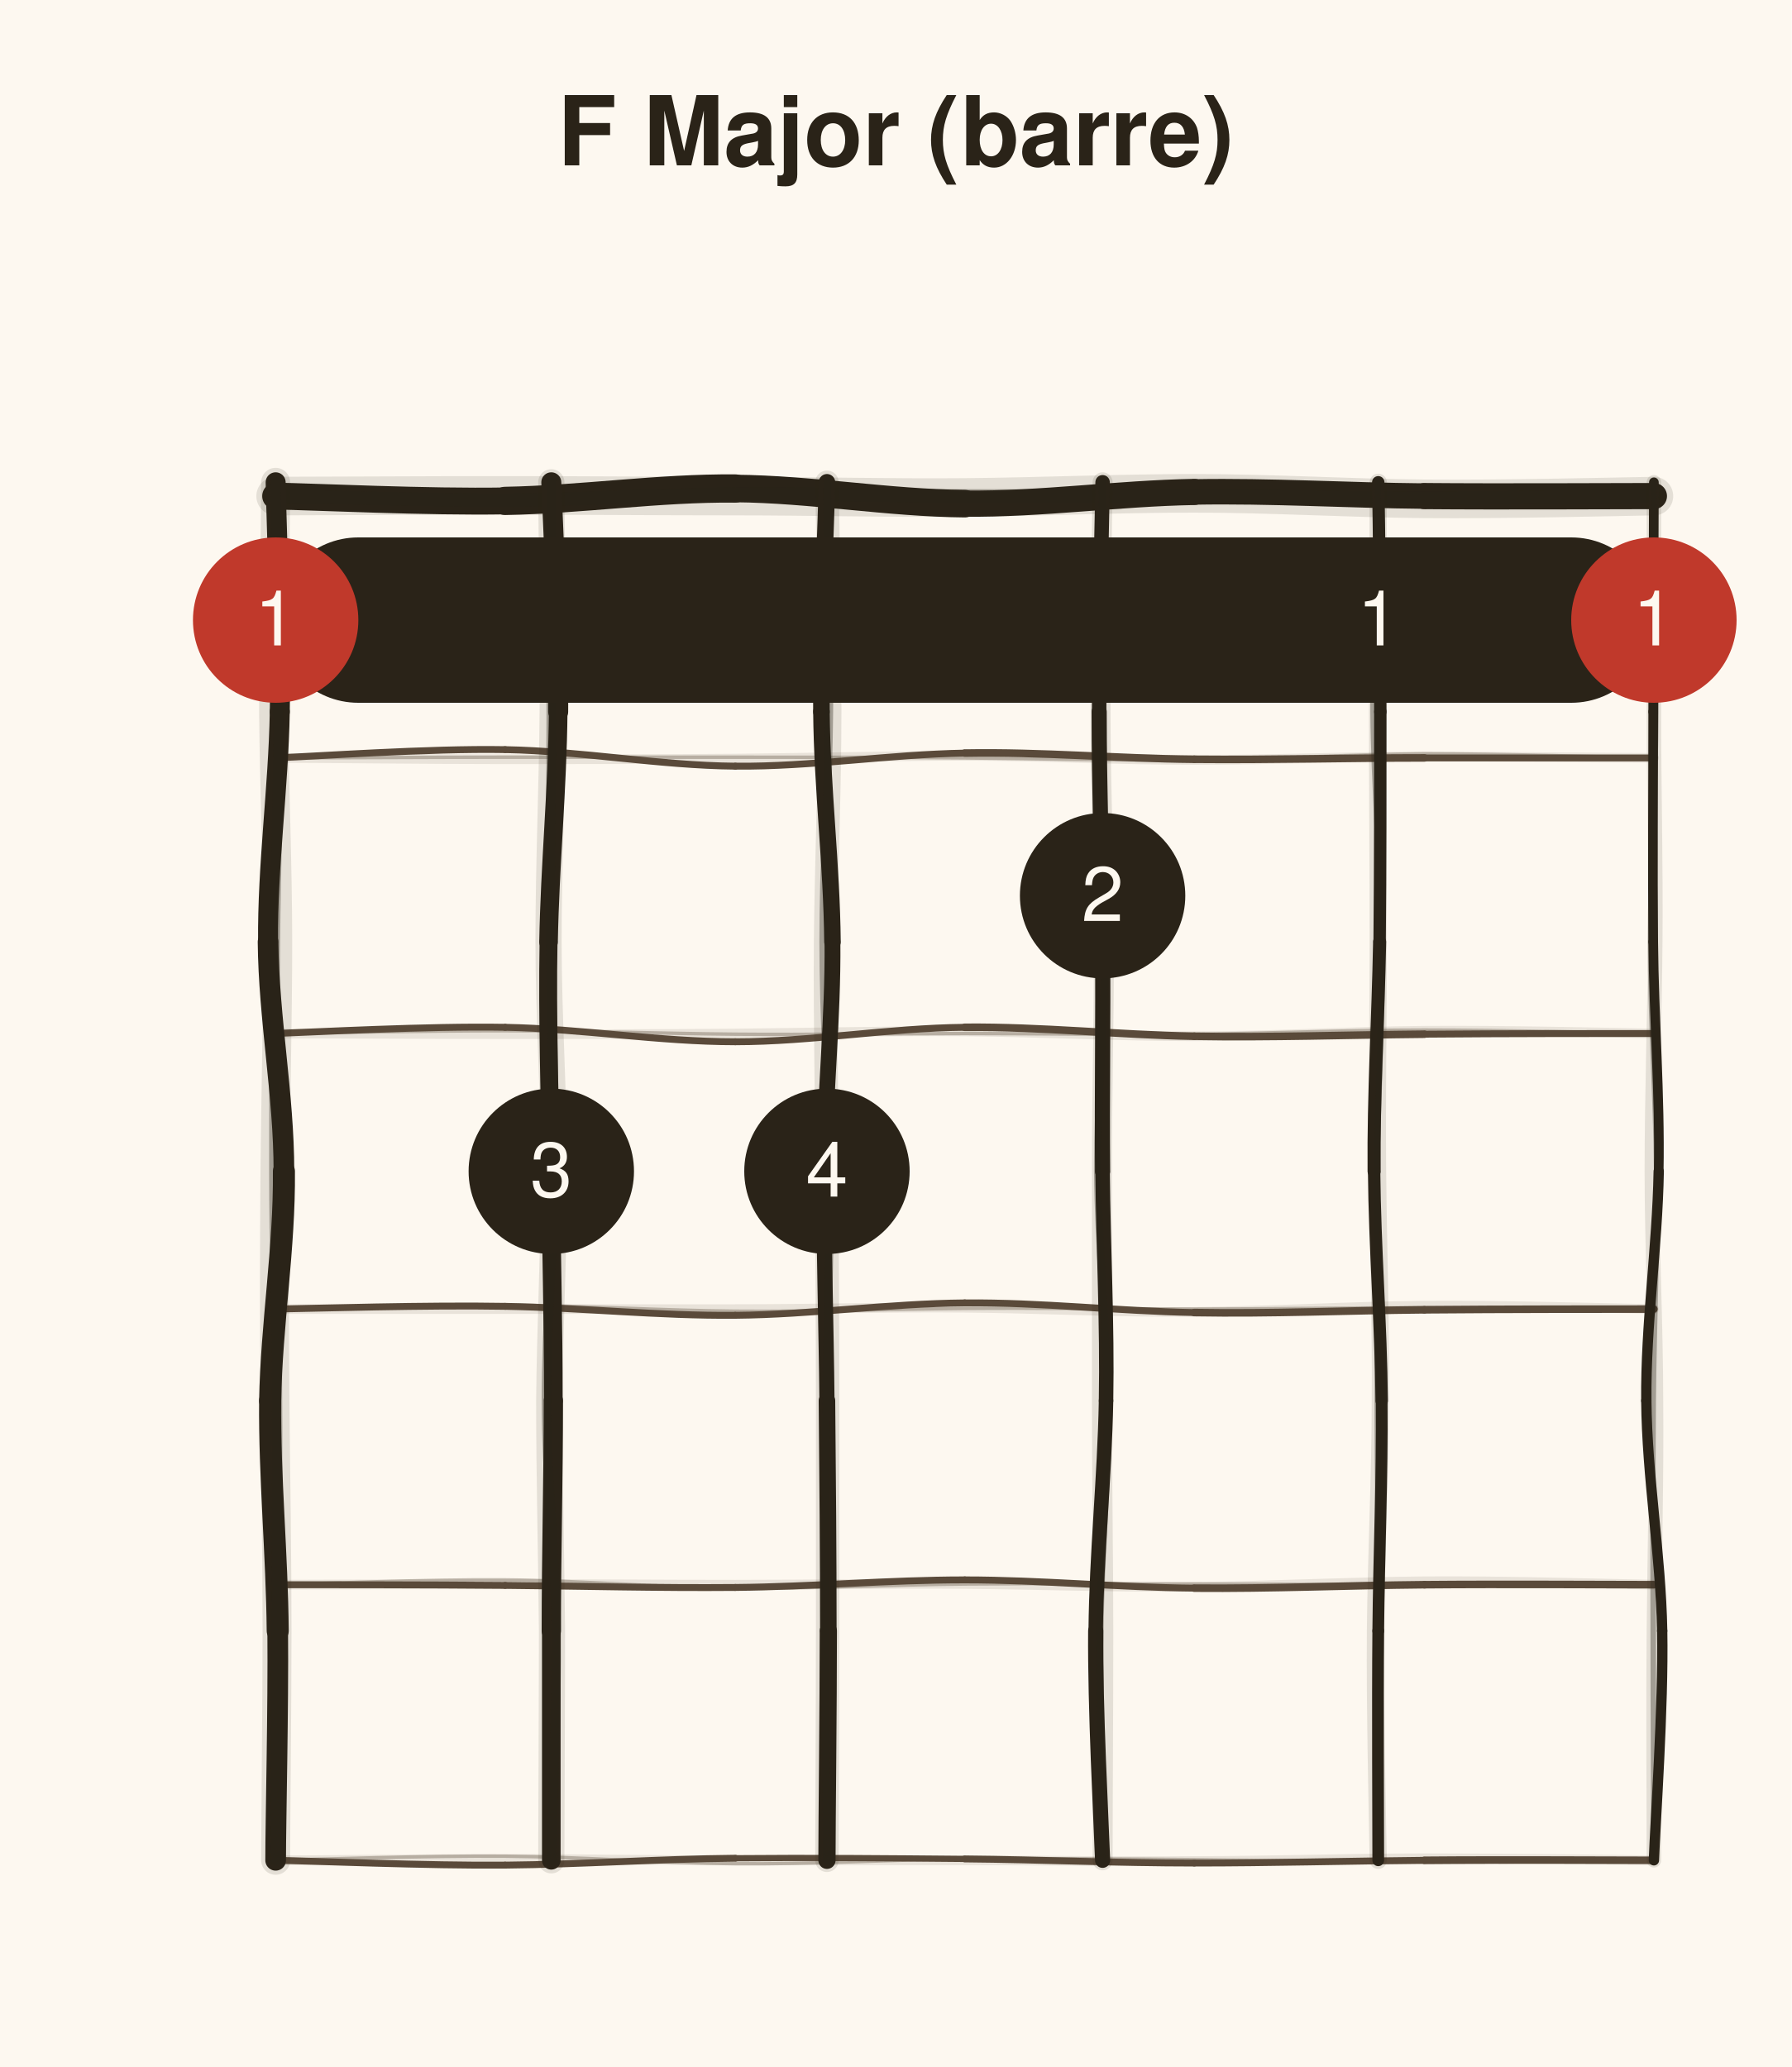
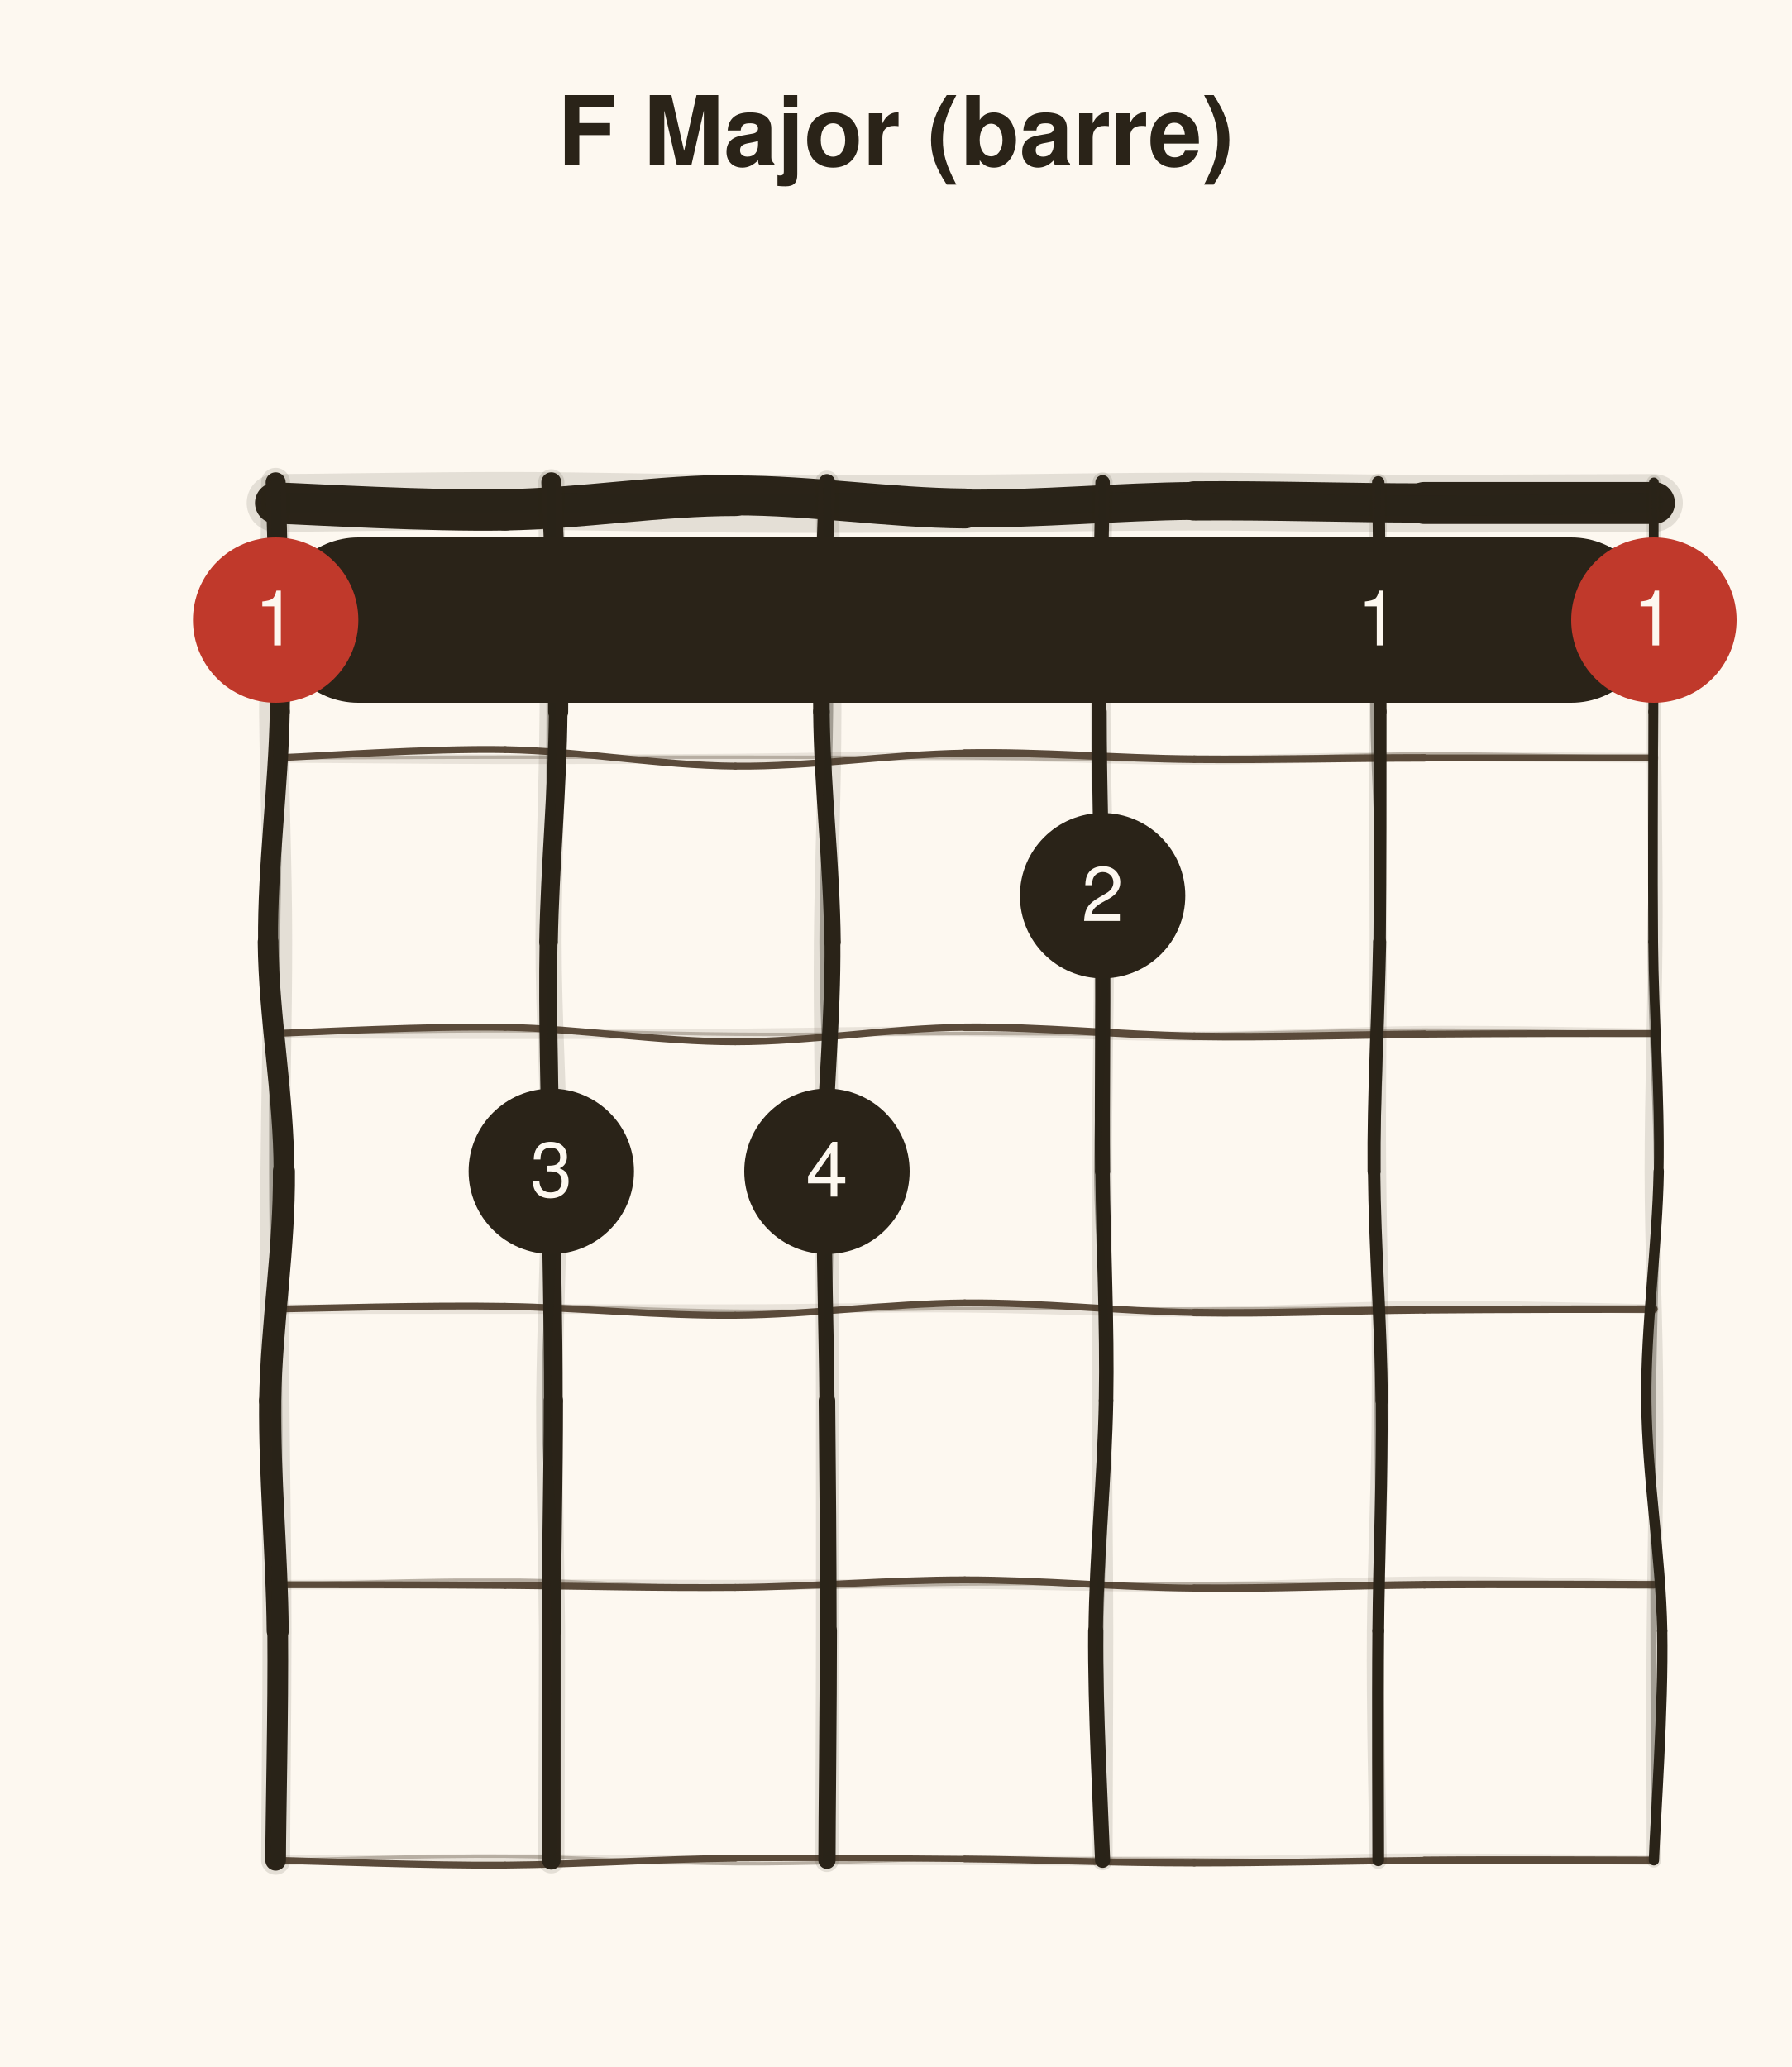
<svg xmlns="http://www.w3.org/2000/svg" width="260" height="300">
  <rect x="0" y="0" width="260" height="300" fill="#fdf8f0" />
  <g>
-     <path stroke="#2a2318" stroke-width="5.6" stroke-linecap="round" d="M 40 72 C 45.5,72 62.2,71.9 73.3,71.9 C 84.4,71.9 95.6,72 106.7,72 C 117.8,72 128.9,72.3 140,72.2 C 151.1,72.1 162.2,71.6 173.3,71.6 C 184.4,71.6 195.6,72.3 206.7,72.4 C 217.8,72.5 234.4,72.1 240,72" fill="none" stroke-opacity="0.12" />
-     <path stroke="#2a2318" stroke-width="3.9" stroke-linecap="round" d="M 40,72 C 45.5,72.1 62.2,72.9 73.3,72.7" fill="none" />
-     <path stroke="#2a2318" stroke-width="4.1" stroke-linecap="round" d="M 73.3,72.7 C 84.4,72.5 95.6,70.8 106.7,70.9" fill="none" />
-     <path stroke="#2a2318" stroke-width="4" stroke-linecap="round" d="M 106.7,70.9 C 117.8,71 128.9,73 140,73.1" fill="none" />
-     <path stroke="#2a2318" stroke-width="3.8" stroke-linecap="round" d="M 140,73.1 C 151.1,73.2 162.2,71.6 173.3,71.4" fill="none" />
-     <path stroke="#2a2318" stroke-width="3.7" stroke-linecap="round" d="M 173.3,71.4 C 184.4,71.2 195.6,71.9 206.7,72" fill="none" />
-     <path stroke="#2a2318" stroke-width="3.8" stroke-linecap="round" d="M 206.7,72 C 217.8,72.1 234.4,72 240,72" fill="none" />
-     <path stroke="#2a2318" stroke-width="2" stroke-linecap="round" d="M 40 72 C 45.5,72.1 62.2,72.6 73.3,72.6 C 84.4,72.5 95.6,71.8 106.7,71.7 C 117.8,71.6 128.9,72 140,72 C 151.1,72 162.2,72 173.3,72 C 184.4,72 195.6,72.3 206.7,72.3 C 217.8,72.3 234.4,72 240,72" fill="none" stroke-opacity="0.35" />
+     <path stroke="#2a2318" stroke-width="8.4" stroke-linecap="round" d="M 40 73 C 45.5,73 62.2,72.7 73.3,72.7 C 84.4,72.7 95.6,73 106.7,73.1 C 117.8,73.2 128.9,73.1 140,73.1 C 151.1,73 162.2,72.8 173.3,72.8 C 184.4,72.8 195.6,73.1 206.7,73.1 C 217.8,73.1 234.4,73 240,73" fill="none" stroke-opacity="0.12" />
+     <path stroke="#2a2318" stroke-width="6" stroke-linecap="round" d="M 40,73 C 45.5,73.2 62.2,74.2 73.3,74" fill="none" />
+     <path stroke="#2a2318" stroke-width="6" stroke-linecap="round" d="M 73.3,74 C 84.4,73.8 95.6,71.9 106.7,71.9" fill="none" />
+     <path stroke="#2a2318" stroke-width="5.8" stroke-linecap="round" d="M 106.7,71.9 C 117.8,71.9 128.9,73.7 140,73.8" fill="none" />
+     <path stroke="#2a2318" stroke-width="5.5" stroke-linecap="round" d="M 140,73.8 C 151.1,73.9 162.2,72.8 173.3,72.7" fill="none" />
+     <path stroke="#2a2318" stroke-width="5.7" stroke-linecap="round" d="M 173.3,72.7 C 184.4,72.6 195.6,73 206.7,73" fill="none" />
+     <path stroke="#2a2318" stroke-width="6.1" stroke-linecap="round" d="M 206.7,73 C 217.8,73 234.4,73 240,73" fill="none" />
+     <path stroke="#2a2318" stroke-width="3" stroke-linecap="round" d="M 40 73 C 45.5,73 62.2,73 73.3,73 C 84.4,73 95.6,73.2 106.7,73.2 C 117.8,73.2 128.9,72.8 140,72.8 C 151.1,72.8 162.2,72.9 173.3,73 C 184.4,73.1 195.6,73.4 206.7,73.4 C 217.8,73.4 234.4,73.1 240,73" fill="none" stroke-opacity="0.35" />
  </g>
  <g>
    <path stroke="#5a4a3a" stroke-width="1.4" stroke-linecap="round" d="M 40 110 C 45.5,110 62.2,110.2 73.3,110.2 C 84.4,110.2 95.6,110.2 106.7,110.1 C 117.8,110 128.9,109.7 140,109.7 C 151.1,109.7 162.2,110.3 173.3,110.3 C 184.4,110.3 195.6,109.8 206.7,109.8 C 217.8,109.8 234.4,110 240,110" fill="none" stroke-opacity="0.12" />
    <path stroke="#5a4a3a" stroke-width="1" stroke-linecap="round" d="M 40,110 C 45.5,109.8 62.2,108.6 73.3,108.8" fill="none" />
    <path stroke="#5a4a3a" stroke-width="1" stroke-linecap="round" d="M 73.3,108.8 C 84.4,109 95.6,111.1 106.7,111.2" fill="none" />
    <path stroke="#5a4a3a" stroke-width="1" stroke-linecap="round" d="M 106.7,111.2 C 117.8,111.3 128.9,109.5 140,109.3" fill="none" />
    <path stroke="#5a4a3a" stroke-width="1.1" stroke-linecap="round" d="M 140,109.3 C 151.1,109.1 162.2,110.1 173.3,110.2" fill="none" />
    <path stroke="#5a4a3a" stroke-width="1.1" stroke-linecap="round" d="M 173.3,110.2 C 184.4,110.3 195.6,110 206.7,110" fill="none" />
    <path stroke="#5a4a3a" stroke-width="1" stroke-linecap="round" d="M 206.7,110 C 217.8,110 234.4,110 240,110" fill="none" />
    <path stroke="#5a4a3a" stroke-width="0.5" stroke-linecap="round" d="M 40 110 C 45.5,110 62.2,109.9 73.3,109.9 C 84.4,109.9 95.6,109.9 106.7,109.9 C 117.8,109.9 128.9,109.9 140,110 C 151.1,110.1 162.2,110.4 173.3,110.3 C 184.4,110.2 195.6,109.5 206.7,109.4 C 217.8,109.4 234.4,109.9 240,110" fill="none" stroke-opacity="0.35" />
  </g>
  <g>
    <path stroke="#5a4a3a" stroke-width="1.4" stroke-linecap="round" d="M 40 150 C 45.5,150 62.2,150.1 73.3,150.1 C 84.4,150.1 95.6,150.1 106.7,150 C 117.8,149.9 128.9,149.6 140,149.7 C 151.1,149.8 162.2,150.4 173.3,150.4 C 184.4,150.4 195.6,149.7 206.7,149.6 C 217.8,149.5 234.4,149.9 240,150" fill="none" stroke-opacity="0.12" />
    <path stroke="#5a4a3a" stroke-width="1" stroke-linecap="round" d="M 40,150 C 45.5,149.8 62.2,148.9 73.3,149.1" fill="none" />
    <path stroke="#5a4a3a" stroke-width="1" stroke-linecap="round" d="M 73.3,149.1 C 84.4,149.3 95.6,151.2 106.7,151.2" fill="none" />
    <path stroke="#5a4a3a" stroke-width="1" stroke-linecap="round" d="M 106.7,151.2 C 117.8,151.2 128.9,149.2 140,149.1" fill="none" />
    <path stroke="#5a4a3a" stroke-width="1.1" stroke-linecap="round" d="M 140,149.1 C 151.1,149 162.2,150.2 173.3,150.4" fill="none" />
    <path stroke="#5a4a3a" stroke-width="1.1" stroke-linecap="round" d="M 173.3,150.4 C 184.4,150.6 195.6,150.2 206.7,150.1" fill="none" />
    <path stroke="#5a4a3a" stroke-width="1" stroke-linecap="round" d="M 206.7,150.1 C 217.8,150 234.4,150 240,150" fill="none" />
    <path stroke="#5a4a3a" stroke-width="0.5" stroke-linecap="round" d="M 40 150 C 45.5,149.9 62.2,149.6 73.3,149.6 C 84.4,149.6 95.6,150 106.7,150.1 C 117.8,150.2 128.9,150 140,150 C 151.1,150 162.2,150.2 173.3,150.1 C 184.4,150 195.6,149.5 206.7,149.5 C 217.8,149.5 234.4,149.9 240,150" fill="none" stroke-opacity="0.35" />
  </g>
  <g>
    <path stroke="#5a4a3a" stroke-width="1.4" stroke-linecap="round" d="M 40 190 C 45.5,190 62.2,190 73.3,190 C 84.4,190 95.6,190 106.7,190 C 117.8,190 128.9,189.7 140,189.8 C 151.1,189.9 162.2,190.5 173.3,190.4 C 184.4,190.3 195.6,189.6 206.7,189.5 C 217.8,189.4 234.4,189.9 240,190" fill="none" stroke-opacity="0.12" />
    <path stroke="#5a4a3a" stroke-width="1" stroke-linecap="round" d="M 40,190 C 45.5,189.9 62.2,189.4 73.3,189.6" fill="none" />
    <path stroke="#5a4a3a" stroke-width="1" stroke-linecap="round" d="M 73.3,189.6 C 84.4,189.8 95.6,191 106.7,190.9" fill="none" />
    <path stroke="#5a4a3a" stroke-width="1" stroke-linecap="round" d="M 106.7,190.9 C 117.8,190.8 128.9,189.2 140,189.1" fill="none" />
    <path stroke="#5a4a3a" stroke-width="1" stroke-linecap="round" d="M 140,189.1 C 151.1,189 162.2,190.3 173.3,190.5" fill="none" />
    <path stroke="#5a4a3a" stroke-width="1.1" stroke-linecap="round" d="M 173.3,190.5 C 184.4,190.7 195.6,190.2 206.7,190.1" fill="none" />
    <path stroke="#5a4a3a" stroke-width="1.1" stroke-linecap="round" d="M 206.7,190.1 C 217.8,190 234.4,190 240,190" fill="none" />
    <path stroke="#5a4a3a" stroke-width="0.5" stroke-linecap="round" d="M 40 190 C 45.5,189.9 62.2,189.3 73.3,189.4 C 84.4,189.5 95.6,190.2 106.7,190.3 C 117.8,190.4 128.9,190 140,189.9 C 151.1,189.8 162.2,190 173.3,190 C 184.4,190 195.6,189.8 206.7,189.8 C 217.8,189.8 234.4,190 240,190" fill="none" stroke-opacity="0.35" />
  </g>
  <g>
    <path stroke="#5a4a3a" stroke-width="1.4" stroke-linecap="round" d="M 40 230 C 45.5,230 62.2,229.9 73.3,229.9 C 84.4,229.9 95.6,230 106.7,230 C 117.8,230 128.9,229.8 140,229.9 C 151.1,230 162.2,230.4 173.3,230.3 C 184.4,230.2 195.6,229.6 206.7,229.5 C 217.8,229.4 234.4,229.9 240,230" fill="none" stroke-opacity="0.12" />
    <path stroke="#5a4a3a" stroke-width="1" stroke-linecap="round" d="M 40,230 C 45.5,230 62.2,230 73.3,230.1" fill="none" />
    <path stroke="#5a4a3a" stroke-width="1" stroke-linecap="round" d="M 73.3,230.1 C 84.4,230.2 95.6,230.5 106.7,230.4" fill="none" />
    <path stroke="#5a4a3a" stroke-width="1" stroke-linecap="round" d="M 106.7,230.4 C 117.8,230.3 128.9,229.3 140,229.3" fill="none" />
    <path stroke="#5a4a3a" stroke-width="1" stroke-linecap="round" d="M 140,229.3 C 151.1,229.3 162.2,230.4 173.3,230.5" fill="none" />
    <path stroke="#5a4a3a" stroke-width="1.1" stroke-linecap="round" d="M 173.3,230.5 C 184.4,230.6 195.6,230.1 206.7,230" fill="none" />
    <path stroke="#5a4a3a" stroke-width="1.1" stroke-linecap="round" d="M 206.7,230 C 217.8,229.9 234.4,230 240,230" fill="none" />
    <path stroke="#5a4a3a" stroke-width="0.5" stroke-linecap="round" d="M 40 230 C 45.5,229.9 62.2,229.2 73.3,229.3 C 84.4,229.4 95.6,230.4 106.7,230.5 C 117.8,230.6 128.9,230 140,229.9 C 151.1,229.8 162.2,229.9 173.3,229.9 C 184.4,229.9 195.6,230 206.7,230 C 217.8,230 234.4,230 240,230" fill="none" stroke-opacity="0.35" />
  </g>
  <g>
    <path stroke="#5a4a3a" stroke-width="1.4" stroke-linecap="round" d="M 40 270 C 45.5,270 62.2,269.8 73.3,269.8 C 84.4,269.8 95.6,270 106.7,270 C 117.8,270 128.9,270 140,270 C 151.1,270 162.2,270.2 173.3,270.1 C 184.4,270.1 195.6,269.7 206.7,269.7 C 217.8,269.7 234.4,269.9 240,270" fill="none" stroke-opacity="0.12" />
    <path stroke="#5a4a3a" stroke-width="1" stroke-linecap="round" d="M 40,270 C 45.5,270.1 62.2,270.8 73.3,270.7" fill="none" />
    <path stroke="#5a4a3a" stroke-width="1" stroke-linecap="round" d="M 73.3,270.7 C 84.4,270.6 95.6,269.8 106.7,269.7" fill="none" />
    <path stroke="#5a4a3a" stroke-width="0.9" stroke-linecap="round" d="M 106.7,269.7 C 117.8,269.6 128.9,269.7 140,269.8" fill="none" />
    <path stroke="#5a4a3a" stroke-width="1" stroke-linecap="round" d="M 140,269.8 C 151.1,269.9 162.2,270.4 173.3,270.4" fill="none" />
    <path stroke="#5a4a3a" stroke-width="1" stroke-linecap="round" d="M 173.3,270.4 C 184.4,270.4 195.6,270.1 206.7,270" fill="none" />
    <path stroke="#5a4a3a" stroke-width="1.1" stroke-linecap="round" d="M 206.7,270 C 217.8,269.9 234.4,270 240,270" fill="none" />
    <path stroke="#5a4a3a" stroke-width="0.5" stroke-linecap="round" d="M 40 270 C 45.5,269.9 62.2,269.3 73.3,269.4 C 84.4,269.5 95.6,270.4 106.7,270.5 C 117.8,270.6 128.9,269.9 140,269.8 C 151.1,269.7 162.2,269.8 173.3,269.9 C 184.4,270 195.6,270.3 206.7,270.3 C 217.8,270.3 234.4,270.1 240,270" fill="none" stroke-opacity="0.35" />
  </g>
  <g>
    <path stroke="#2a2318" stroke-width="4.2" stroke-linecap="round" d="M 40 70 C 40,75.5 39.7,92.2 39.7,103.3 C 39.8,114.4 40.3,125.6 40.3,136.7 C 40.3,147.8 40,158.9 39.9,170 C 39.8,181.1 39.8,192.2 39.9,203.3 C 40,214.4 40.2,225.6 40.2,236.7 C 40.2,247.8 40,264.4 40,270" fill="none" stroke-opacity="0.12" />
    <path stroke="#2a2318" stroke-width="2.9" stroke-linecap="round" d="M 40,70 C 40.1,75.5 40.8,92.2 40.6,103.3" fill="none" />
    <path stroke="#2a2318" stroke-width="2.9" stroke-linecap="round" d="M 40.6,103.3 C 40.4,114.4 38.8,125.6 38.9,136.7" fill="none" />
    <path stroke="#2a2318" stroke-width="3" stroke-linecap="round" d="M 38.9,136.7 C 39,147.8 41.2,158.9 41.2,170" fill="none" />
    <path stroke="#2a2318" stroke-width="3.2" stroke-linecap="round" d="M 41.2,170 C 41.3,181.1 39.4,192.2 39.2,203.3" fill="none" />
    <path stroke="#2a2318" stroke-width="3.2" stroke-linecap="round" d="M 39.2,203.3 C 39.1,214.4 40.2,225.6 40.3,236.7" fill="none" />
    <path stroke="#2a2318" stroke-width="3" stroke-linecap="round" d="M 40.3,236.7 C 40.4,247.8 40,264.4 40,270" fill="none" />
    <path stroke="#2a2318" stroke-width="1.5" stroke-linecap="round" d="M 40 70 C 40.1,75.5 40.4,92.2 40.4,103.3 C 40.4,114.4 40,125.6 39.9,136.7 C 39.8,147.8 39.8,158.9 39.8,170 C 39.8,181.1 40.2,192.2 40.2,203.3 C 40.3,214.4 40.1,225.6 40.1,236.7 C 40.1,247.8 40,264.4 40,270" fill="none" stroke-opacity="0.35" />
  </g>
  <g>
    <path stroke="#2a2318" stroke-width="3.8" stroke-linecap="round" d="M 80 70 C 80,75.5 80.3,92.2 80.2,103.3 C 80.1,114.4 79.6,125.6 79.6,136.7 C 79.6,147.8 80.4,158.9 80.4,170 C 80.4,181.1 79.8,192.2 79.7,203.3 C 79.7,214.4 80,225.6 80.1,236.7 C 80.1,247.8 80,264.4 80,270" fill="none" stroke-opacity="0.12" />
    <path stroke="#2a2318" stroke-width="2.9" stroke-linecap="round" d="M 80,70 C 80.2,75.5 81.1,92.2 81,103.3" fill="none" />
    <path stroke="#2a2318" stroke-width="2.7" stroke-linecap="round" d="M 81,103.3 C 80.9,114.4 79.8,125.6 79.6,136.7" fill="none" />
    <path stroke="#2a2318" stroke-width="2.6" stroke-linecap="round" d="M 79.6,136.7 C 79.4,147.8 79.8,158.9 79.9,170" fill="none" />
    <path stroke="#2a2318" stroke-width="2.7" stroke-linecap="round" d="M 79.9,170 C 80,181.1 80.3,192.2 80.3,203.3" fill="none" />
    <path stroke="#2a2318" stroke-width="2.8" stroke-linecap="round" d="M 80.3,203.3 C 80.3,214.4 80,225.6 80,236.7" fill="none" />
    <path stroke="#2a2318" stroke-width="2.7" stroke-linecap="round" d="M 80,236.7 C 80,247.8 80,264.4 80,270" fill="none" />
    <path stroke="#2a2318" stroke-width="1.4" stroke-linecap="round" d="M 80 70 C 80,75.5 80,92.2 80,103.3 C 80,114.4 79.8,125.6 79.9,136.7 C 80,147.8 80.5,158.9 80.4,170 C 80.3,181.1 79.3,192.2 79.3,203.3 C 79.3,214.4 80.6,225.6 80.7,236.7 C 80.8,247.8 80.1,264.4 80,270" fill="none" stroke-opacity="0.35" />
  </g>
  <g>
    <path stroke="#2a2318" stroke-width="3.4" stroke-linecap="round" d="M 120 70 C 120.1,75.5 120.4,92.2 120.4,103.3 C 120.4,114.4 119.9,125.6 119.8,136.7 C 119.7,147.8 120,158.9 120,170 C 120,181.1 120.1,192.2 120.1,203.3 C 120.1,214.4 120.1,225.6 120.1,236.7 C 120.1,247.8 120,264.4 120,270" fill="none" stroke-opacity="0.12" />
    <path stroke="#2a2318" stroke-width="2.4" stroke-linecap="round" d="M 120,70 C 119.9,75.5 119.1,92.2 119.2,103.3" fill="none" />
    <path stroke="#2a2318" stroke-width="2.4" stroke-linecap="round" d="M 119.2,103.3 C 119.3,114.4 120.7,125.6 120.8,136.7" fill="none" />
    <path stroke="#2a2318" stroke-width="2.3" stroke-linecap="round" d="M 120.8,136.7 C 120.9,147.8 119.7,158.9 119.6,170" fill="none" />
    <path stroke="#2a2318" stroke-width="2.2" stroke-linecap="round" d="M 119.6,170 C 119.5,181.1 119.9,192.2 120,203.3" fill="none" />
    <path stroke="#2a2318" stroke-width="2.4" stroke-linecap="round" d="M 120,203.3 C 120.1,214.4 120.2,225.6 120.2,236.7" fill="none" />
    <path stroke="#2a2318" stroke-width="2.5" stroke-linecap="round" d="M 120.2,236.7 C 120.2,247.8 120,264.4 120,270" fill="none" />
    <path stroke="#2a2318" stroke-width="1.2" stroke-linecap="round" d="M 120 70 C 120,75.5 120.4,92.2 120.3,103.3 C 120.2,114.4 119.5,125.6 119.5,136.7 C 119.5,147.8 120.3,158.9 120.4,170 C 120.5,181.1 120,192.2 119.9,203.3 C 119.8,214.4 119.7,225.6 119.7,236.7 C 119.7,247.8 120,264.4 120,270" fill="none" stroke-opacity="0.35" />
  </g>
  <g>
    <path stroke="#2a2318" stroke-width="2.9" stroke-linecap="round" d="M 160 70 C 159.9,75.5 159.7,92.2 159.7,103.3 C 159.7,114.4 160.2,125.6 160.2,136.7 C 160.2,147.8 159.9,158.9 159.9,170 C 159.9,181.1 159.9,192.2 159.9,203.3 C 159.9,214.4 160.1,225.6 160.1,236.7 C 160.1,247.8 160,264.4 160,270" fill="none" stroke-opacity="0.12" />
    <path stroke="#2a2318" stroke-width="2.1" stroke-linecap="round" d="M 160,70 C 159.9,75.5 159.5,92.2 159.5,103.3" fill="none" />
    <path stroke="#2a2318" stroke-width="2.2" stroke-linecap="round" d="M 159.5,103.3 C 159.5,114.4 159.9,125.6 160,136.7" fill="none" />
    <path stroke="#2a2318" stroke-width="2.2" stroke-linecap="round" d="M 160,136.7 C 160.1,147.8 159.9,158.9 160,170" fill="none" />
    <path stroke="#2a2318" stroke-width="2.1" stroke-linecap="round" d="M 160,170 C 160.1,181.1 160.7,192.2 160.5,203.3" fill="none" />
    <path stroke="#2a2318" stroke-width="2.1" stroke-linecap="round" d="M 160.5,203.3 C 160.3,214.4 159.1,225.6 159,236.7" fill="none" />
    <path stroke="#2a2318" stroke-width="2.2" stroke-linecap="round" d="M 159,236.7 C 158.9,247.8 159.8,264.4 160,270" fill="none" />
    <path stroke="#2a2318" stroke-width="1.1" stroke-linecap="round" d="M 160 70 C 160,75.5 159.8,92.2 159.9,103.3 C 160,114.4 160.5,125.6 160.4,136.7 C 160.3,147.8 159.3,158.9 159.3,170 C 159.4,181.1 160.6,192.2 160.7,203.3 C 160.8,214.4 159.7,225.6 159.6,236.7 C 159.5,247.8 159.9,264.4 160,270" fill="none" stroke-opacity="0.35" />
  </g>
  <g>
    <path stroke="#2a2318" stroke-width="2.5" stroke-linecap="round" d="M 200 70 C 200,75.5 199.9,92.2 199.9,103.3 C 199.9,114.4 200,125.6 200,136.7 C 200,147.8 199.8,158.9 199.9,170 C 200,181.1 200.4,192.2 200.3,203.3 C 200.3,214.4 199.7,225.6 199.6,236.7 C 199.5,247.8 199.9,264.4 200,270" fill="none" stroke-opacity="0.12" />
    <path stroke="#2a2318" stroke-width="1.8" stroke-linecap="round" d="M 200,70 C 200.1,75.5 200.3,92.2 200.3,103.3" fill="none" />
    <path stroke="#2a2318" stroke-width="1.8" stroke-linecap="round" d="M 200.3,103.3 C 200.3,114.4 200.3,125.6 200.2,136.7" fill="none" />
    <path stroke="#2a2318" stroke-width="1.9" stroke-linecap="round" d="M 200.2,136.7 C 200,147.8 199.3,158.9 199.4,170" fill="none" />
    <path stroke="#2a2318" stroke-width="1.8" stroke-linecap="round" d="M 199.4,170 C 199.5,181.1 200.4,192.2 200.5,203.3" fill="none" />
    <path stroke="#2a2318" stroke-width="1.7" stroke-linecap="round" d="M 200.5,203.3 C 200.6,214.4 200.1,225.6 200,236.7" fill="none" />
    <path stroke="#2a2318" stroke-width="1.7" stroke-linecap="round" d="M 200,236.7 C 199.9,247.8 200,264.4 200,270" fill="none" />
    <path stroke="#2a2318" stroke-width="0.9" stroke-linecap="round" d="M 200 70 C 199.9,75.5 199.2,92.2 199.3,103.3 C 199.4,114.4 200.4,125.6 200.5,136.7 C 200.6,147.8 199.9,158.9 199.8,170 C 199.7,181.1 199.9,192.2 199.9,203.3 C 199.9,214.4 200.1,225.6 200.1,236.7 C 200.1,247.8 200,264.4 200,270" fill="none" stroke-opacity="0.35" />
  </g>
  <g>
    <path stroke="#2a2318" stroke-width="2.1" stroke-linecap="round" d="M 240 70 C 240,75.5 240,92.2 240,103.3 C 240,114.4 240.3,125.6 240.2,136.7 C 240.1,147.8 239.7,158.9 239.7,170 C 239.7,181.1 240.3,192.2 240.3,203.3 C 240.4,214.4 240.1,225.6 240,236.7 C 239.9,247.8 240,264.4 240,270" fill="none" stroke-opacity="0.12" />
    <path stroke="#2a2318" stroke-width="1.4" stroke-linecap="round" d="M 240,70 C 240,75.5 239.9,92.2 239.9,103.3" fill="none" />
    <path stroke="#2a2318" stroke-width="1.4" stroke-linecap="round" d="M 239.9,103.3 C 239.9,114.4 239.8,125.6 239.9,136.7" fill="none" />
    <path stroke="#2a2318" stroke-width="1.4" stroke-linecap="round" d="M 239.9,136.7 C 240,147.8 240.9,158.9 240.7,170" fill="none" />
    <path stroke="#2a2318" stroke-width="1.5" stroke-linecap="round" d="M 240.7,170 C 240.5,181.1 238.8,192.2 238.9,203.3" fill="none" />
    <path stroke="#2a2318" stroke-width="1.5" stroke-linecap="round" d="M 238.9,203.3 C 239,214.4 241,225.6 241.2,236.7" fill="none" />
    <path stroke="#2a2318" stroke-width="1.5" stroke-linecap="round" d="M 241.2,236.7 C 241.4,247.8 240.2,264.4 240,270" fill="none" />
    <path stroke="#2a2318" stroke-width="0.8" stroke-linecap="round" d="M 240 70 C 240.1,75.5 240.4,92.2 240.3,103.3 C 240.2,114.4 239.5,125.6 239.5,136.7 C 239.5,147.8 240.3,158.9 240.4,170 C 240.5,181.1 240,192.2 239.9,203.3 C 239.8,214.4 239.9,225.6 239.9,236.7 C 239.9,247.8 240,264.4 240,270" fill="none" stroke-opacity="0.35" />
  </g>
  <text x="130" y="24" text-anchor="middle" dominant-baseline="auto" fill="#2a2318" font-family="Helvetica, Arial, sans-serif" font-size="14" font-weight="bold">F Major (barre)</text>
  <rect x="40" y="78" width="200" height="24" rx="12" ry="12" fill="#2a2318" />
  <circle cx="40" cy="90" r="12" fill="#c0392b" />
  <text x="40" y="90" text-anchor="middle" dominant-baseline="middle" fill="#fdf8f0" font-family="Helvetica, Arial, sans-serif" font-size="11">1</text>
  <circle cx="80" cy="170" r="12" fill="#2a2318" />
  <text x="80" y="170" text-anchor="middle" dominant-baseline="middle" fill="#fdf8f0" font-family="Helvetica, Arial, sans-serif" font-size="11">3</text>
  <circle cx="120" cy="170" r="12" fill="#2a2318" />
  <text x="120" y="170" text-anchor="middle" dominant-baseline="middle" fill="#fdf8f0" font-family="Helvetica, Arial, sans-serif" font-size="11">4</text>
  <circle cx="160" cy="130" r="12" fill="#2a2318" />
  <text x="160" y="130" text-anchor="middle" dominant-baseline="middle" fill="#fdf8f0" font-family="Helvetica, Arial, sans-serif" font-size="11">2</text>
  <circle cx="200" cy="90" r="12" fill="#2a2318" />
  <text x="200" y="90" text-anchor="middle" dominant-baseline="middle" fill="#fdf8f0" font-family="Helvetica, Arial, sans-serif" font-size="11">1</text>
  <circle cx="240" cy="90" r="12" fill="#c0392b" />
  <text x="240" y="90" text-anchor="middle" dominant-baseline="middle" fill="#fdf8f0" font-family="Helvetica, Arial, sans-serif" font-size="11">1</text>
</svg>
